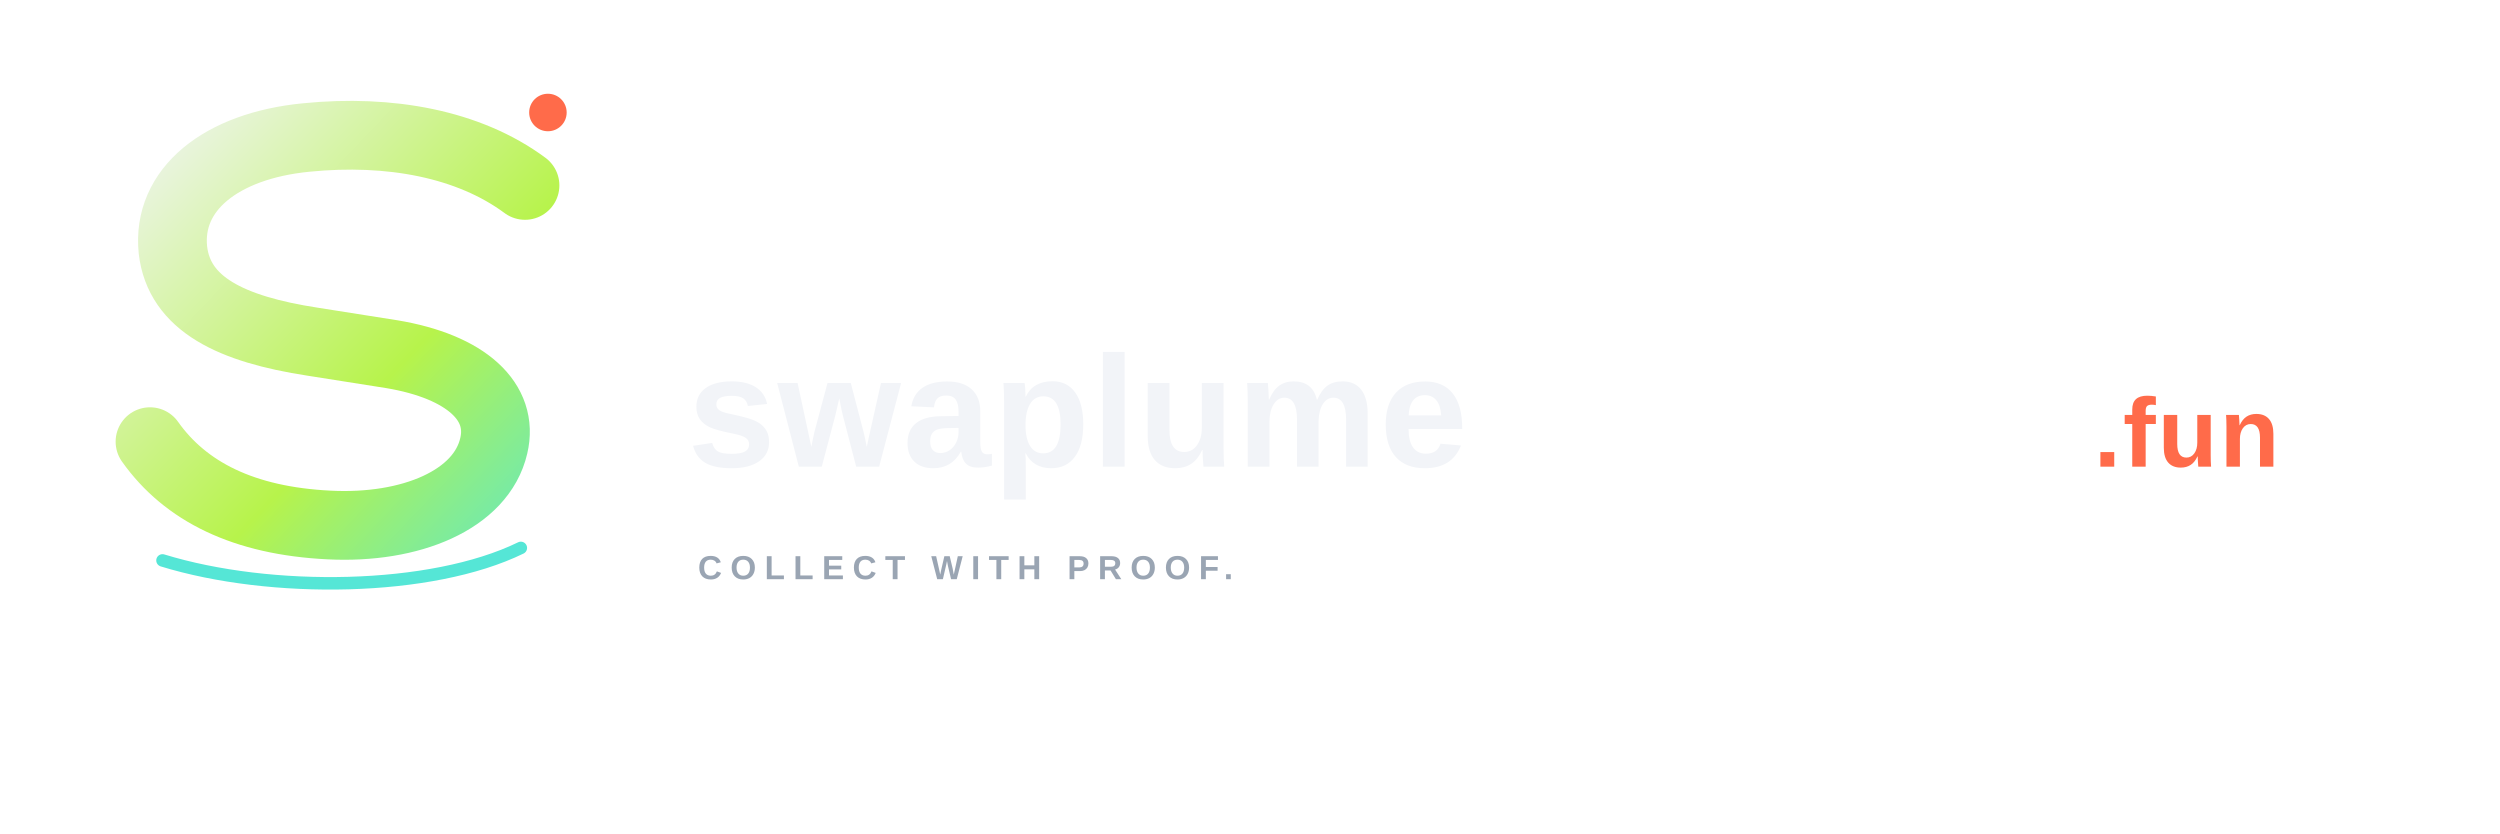
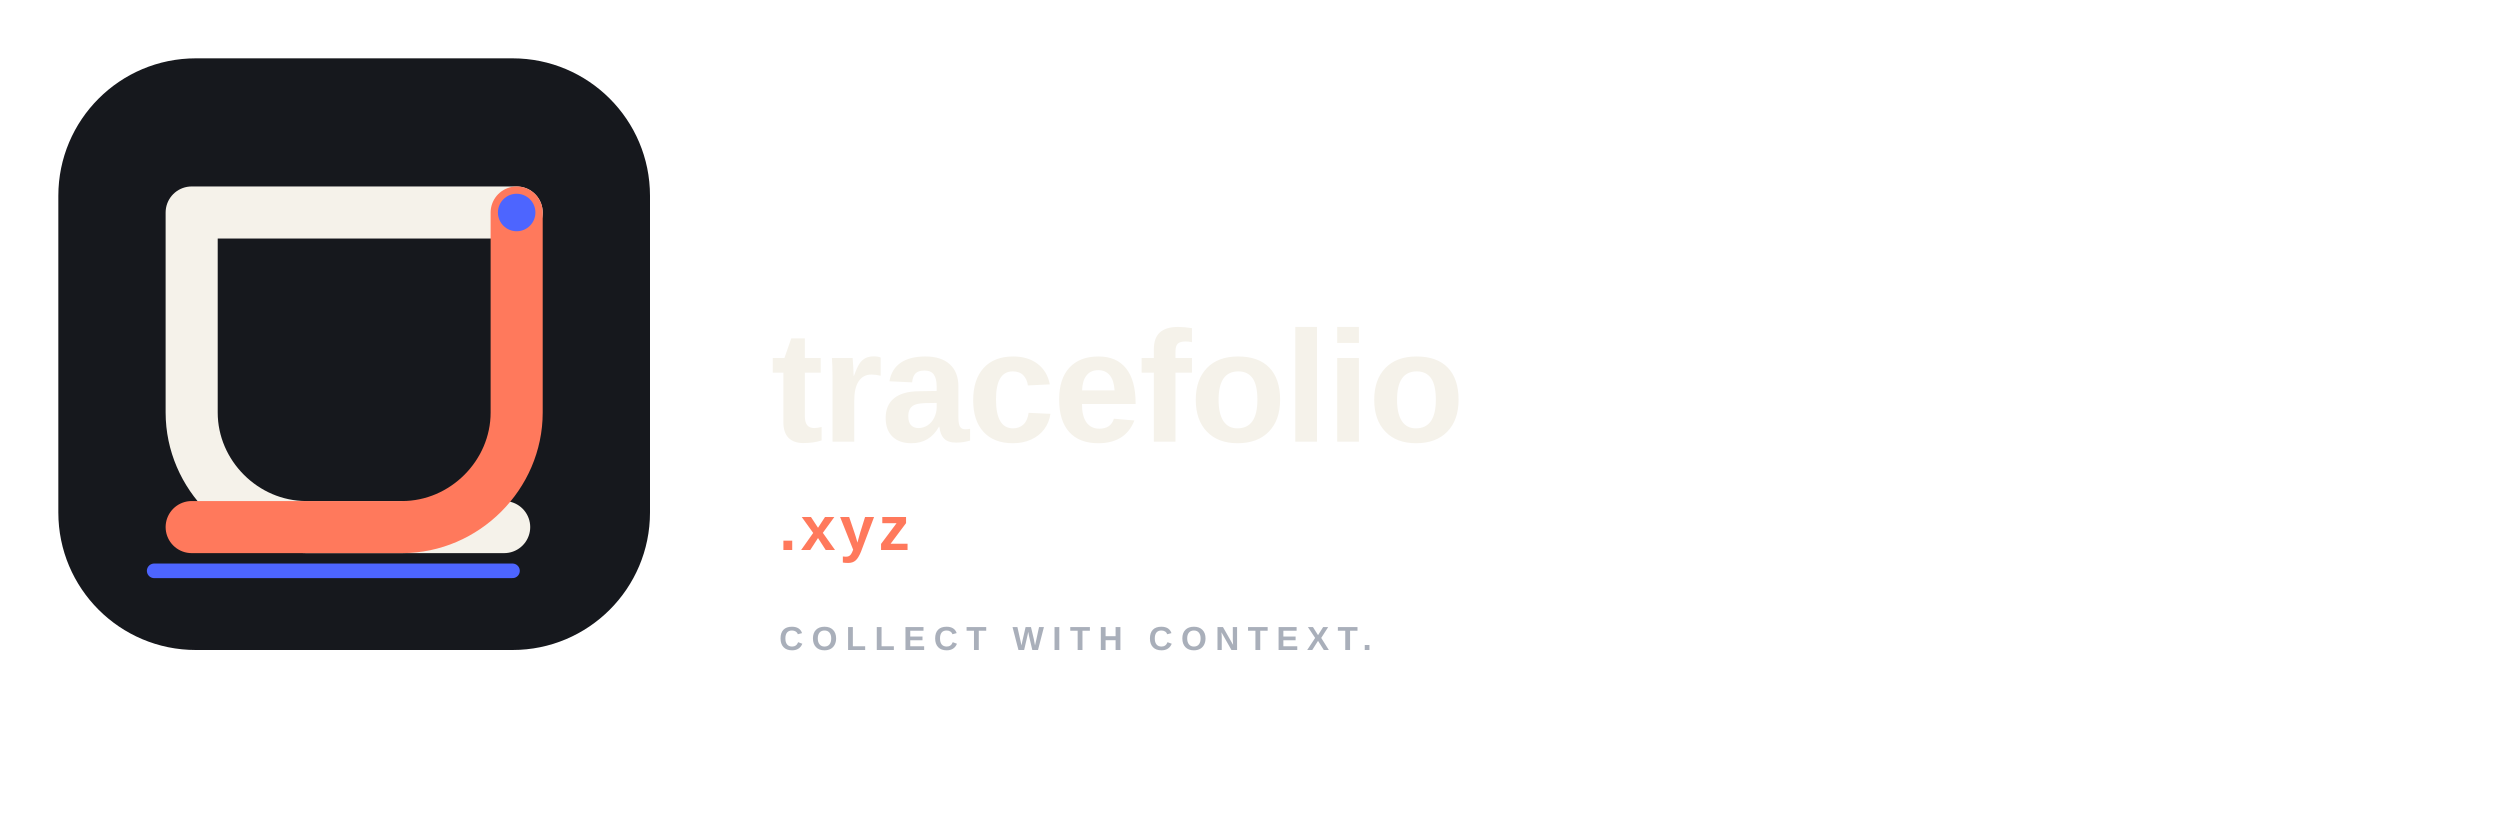
<svg xmlns="http://www.w3.org/2000/svg" viewBox="0 0 1200 400" role="img" aria-labelledby="title desc">
-   <defs>
-     <linearGradient id="lockupS" x1="30" y1="90" x2="250" y2="300" gradientUnits="userSpaceOnUse">
-       <stop offset="0" stop-color="#F2F4F8" />
-       <stop offset=".58" stop-color="#B7F34B" />
-       <stop offset="1" stop-color="#55E6D6" />
-     </linearGradient>
-   </defs>
-   <path d="M252 89 C225 69 187 62 147 66 C106 70 80 91 83 120 C86 146 111 158 150 164 L188 170 C224 176 242 193 237 214 C231 240 197 254 158 252 C117 250 89 236 72 212" fill="none" stroke="url(#lockupS)" stroke-width="33" stroke-linecap="round" stroke-linejoin="round" />
-   <circle cx="263" cy="54" r="9" fill="#FF6B4A" />
-   <path d="M78 269 C130 285 207 284 250 263" fill="none" stroke="#55E6D6" stroke-width="6" stroke-linecap="round" />
-   <text x="330" y="224" fill="#F2F4F8" font-family="DM Sans,Arial,sans-serif" font-size="76" font-weight="600" letter-spacing="1">swaplume</text>
-   <text x="1005" y="224" fill="#FF6B4A" font-family="DM Sans,Arial,sans-serif" font-size="47" font-weight="700" letter-spacing="1">.fun</text>
-   <text x="335" y="278" fill="#9AA5B3" font-family="DM Sans,Arial,sans-serif" font-size="16" font-weight="600" letter-spacing="4">COLLECT WITH PROOF.</text>
+   <rect x="28" y="28" width="284" height="284" rx="66" fill="#16181D" />
+   <path d="M92 102h156M92 102v96c0 30 25 55 55 55h95" fill="none" stroke="#F5F2EA" stroke-width="25" stroke-linecap="round" stroke-linejoin="round" />
+   <path d="M248 102v96c0 30-25 55-55 55H92" fill="none" stroke="#FF795C" stroke-width="25" stroke-linecap="round" stroke-linejoin="round" />
+   <circle cx="248" cy="102" r="9" fill="#4D65FF" />
+   <path d="M74 274h172" stroke="#4D65FF" stroke-width="7" stroke-linecap="round" />
+   <text x="370" y="212" fill="#F5F2EA" font-family="DM Sans,Arial,sans-serif" font-size="76" font-weight="700" letter-spacing="-1">tracefolio</text>
+   <text x="374" y="264" fill="#FF795C" font-family="DM Sans,Arial,sans-serif" font-size="30" font-weight="700" letter-spacing="2">.xyz</text>
+   <text x="374" y="312" fill="#A9AFBA" font-family="DM Sans,Arial,sans-serif" font-size="16" font-weight="700" letter-spacing="4">COLLECT WITH CONTEXT.</text>
</svg>
